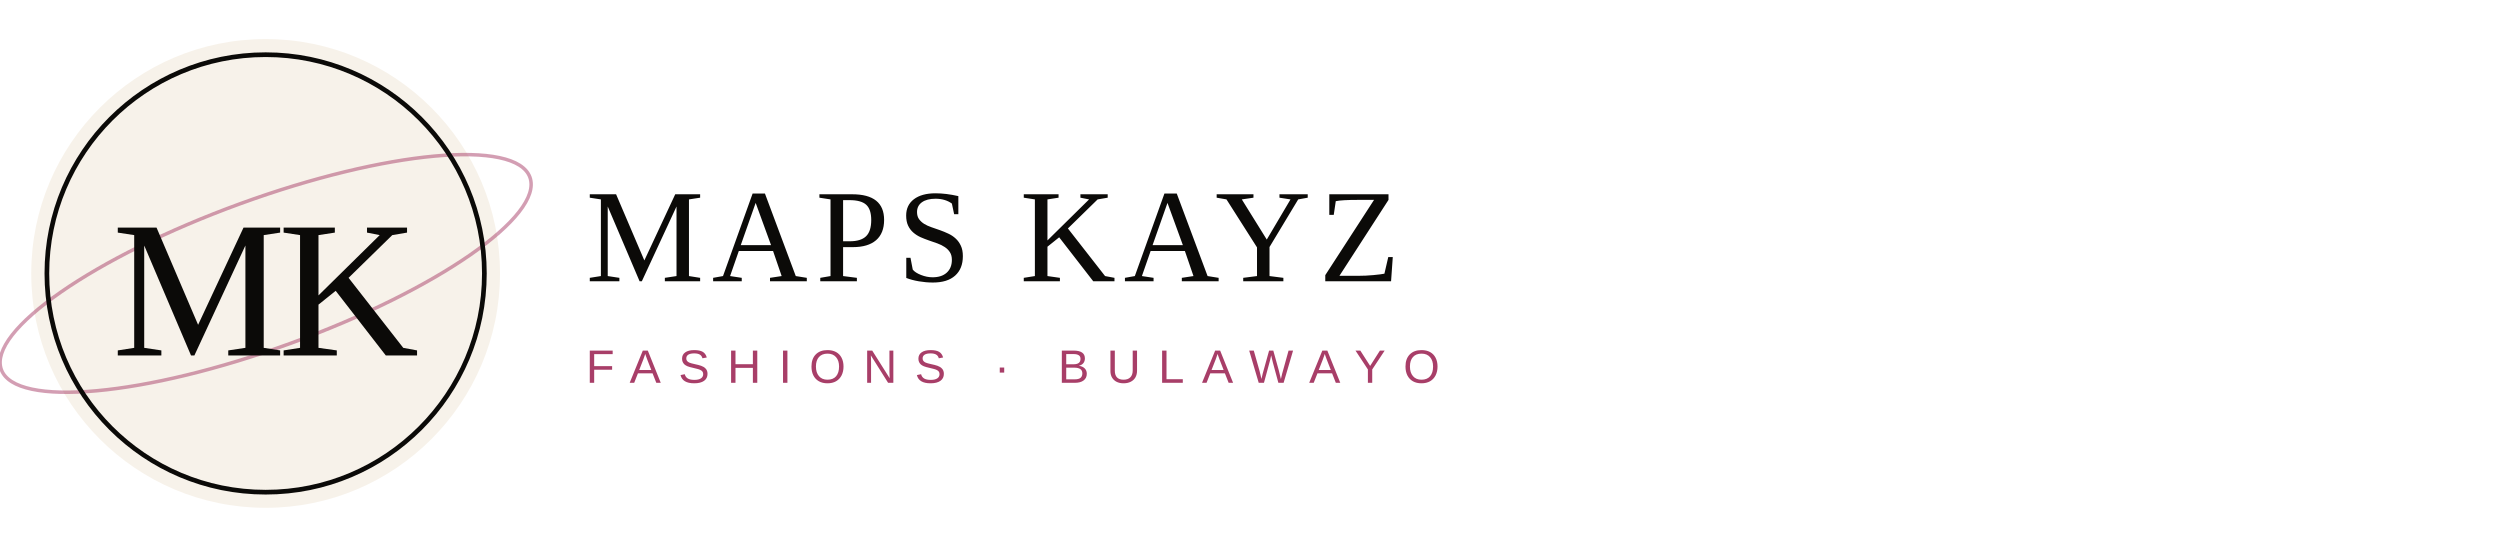
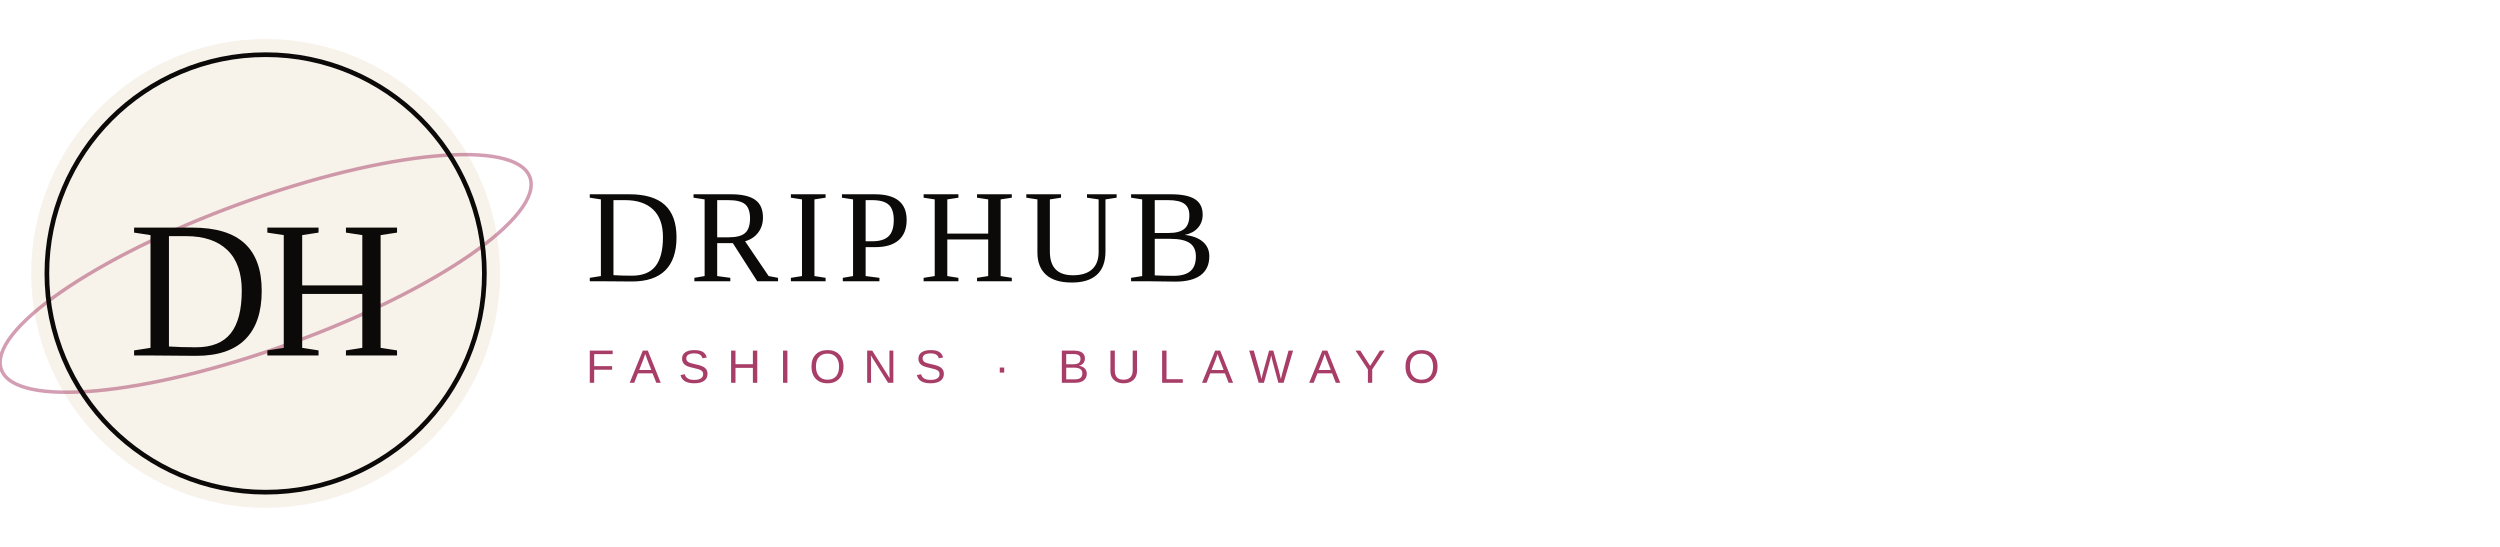
- <svg xmlns="http://www.w3.org/2000/svg" viewBox="0 0 640 140" role="img" aria-label="Maps Kayz Fashions, Bulawayo">
+ <svg xmlns="http://www.w3.org/2000/svg" viewBox="0 0 640 140" role="img" aria-label="DripHub Fashions, Bulawayo">
  <g>
    <circle cx="68" cy="70" r="60" fill="#f7f2ea" />
    <ellipse cx="68" cy="70" rx="72" ry="19" fill="none" stroke="#a83e68" stroke-width="0.9" opacity="0.5" transform="rotate(-20 68 70)" />
    <circle cx="68" cy="70" r="56" fill="none" stroke="#0b0a08" stroke-width="1.2" />
-     <text x="68" y="91" text-anchor="middle" font-family="'Libre Baskerville', Georgia, 'Times New Roman', serif" font-size="50" letter-spacing="-2" fill="#0b0a08">MK</text>
+     <text x="68" y="91" text-anchor="middle" font-family="'Libre Baskerville', Georgia, 'Times New Roman', serif" font-size="50" letter-spacing="-2" fill="#0b0a08">DH</text>
  </g>
-   <text x="150" y="72" font-family="'Libre Baskerville', Georgia, 'Times New Roman', serif" font-size="34" letter-spacing="2" fill="#0b0a08">MAPS KAYZ</text>
+   <text x="150" y="72" font-family="'Libre Baskerville', Georgia, 'Times New Roman', serif" font-size="34" letter-spacing="2" fill="#0b0a08">DRIPHUB</text>
  <text x="150" y="98" font-family="'DM Sans', Arial, sans-serif" font-size="12" letter-spacing="4.5" fill="#a83e68">FASHIONS · BULAWAYO</text>
</svg>
